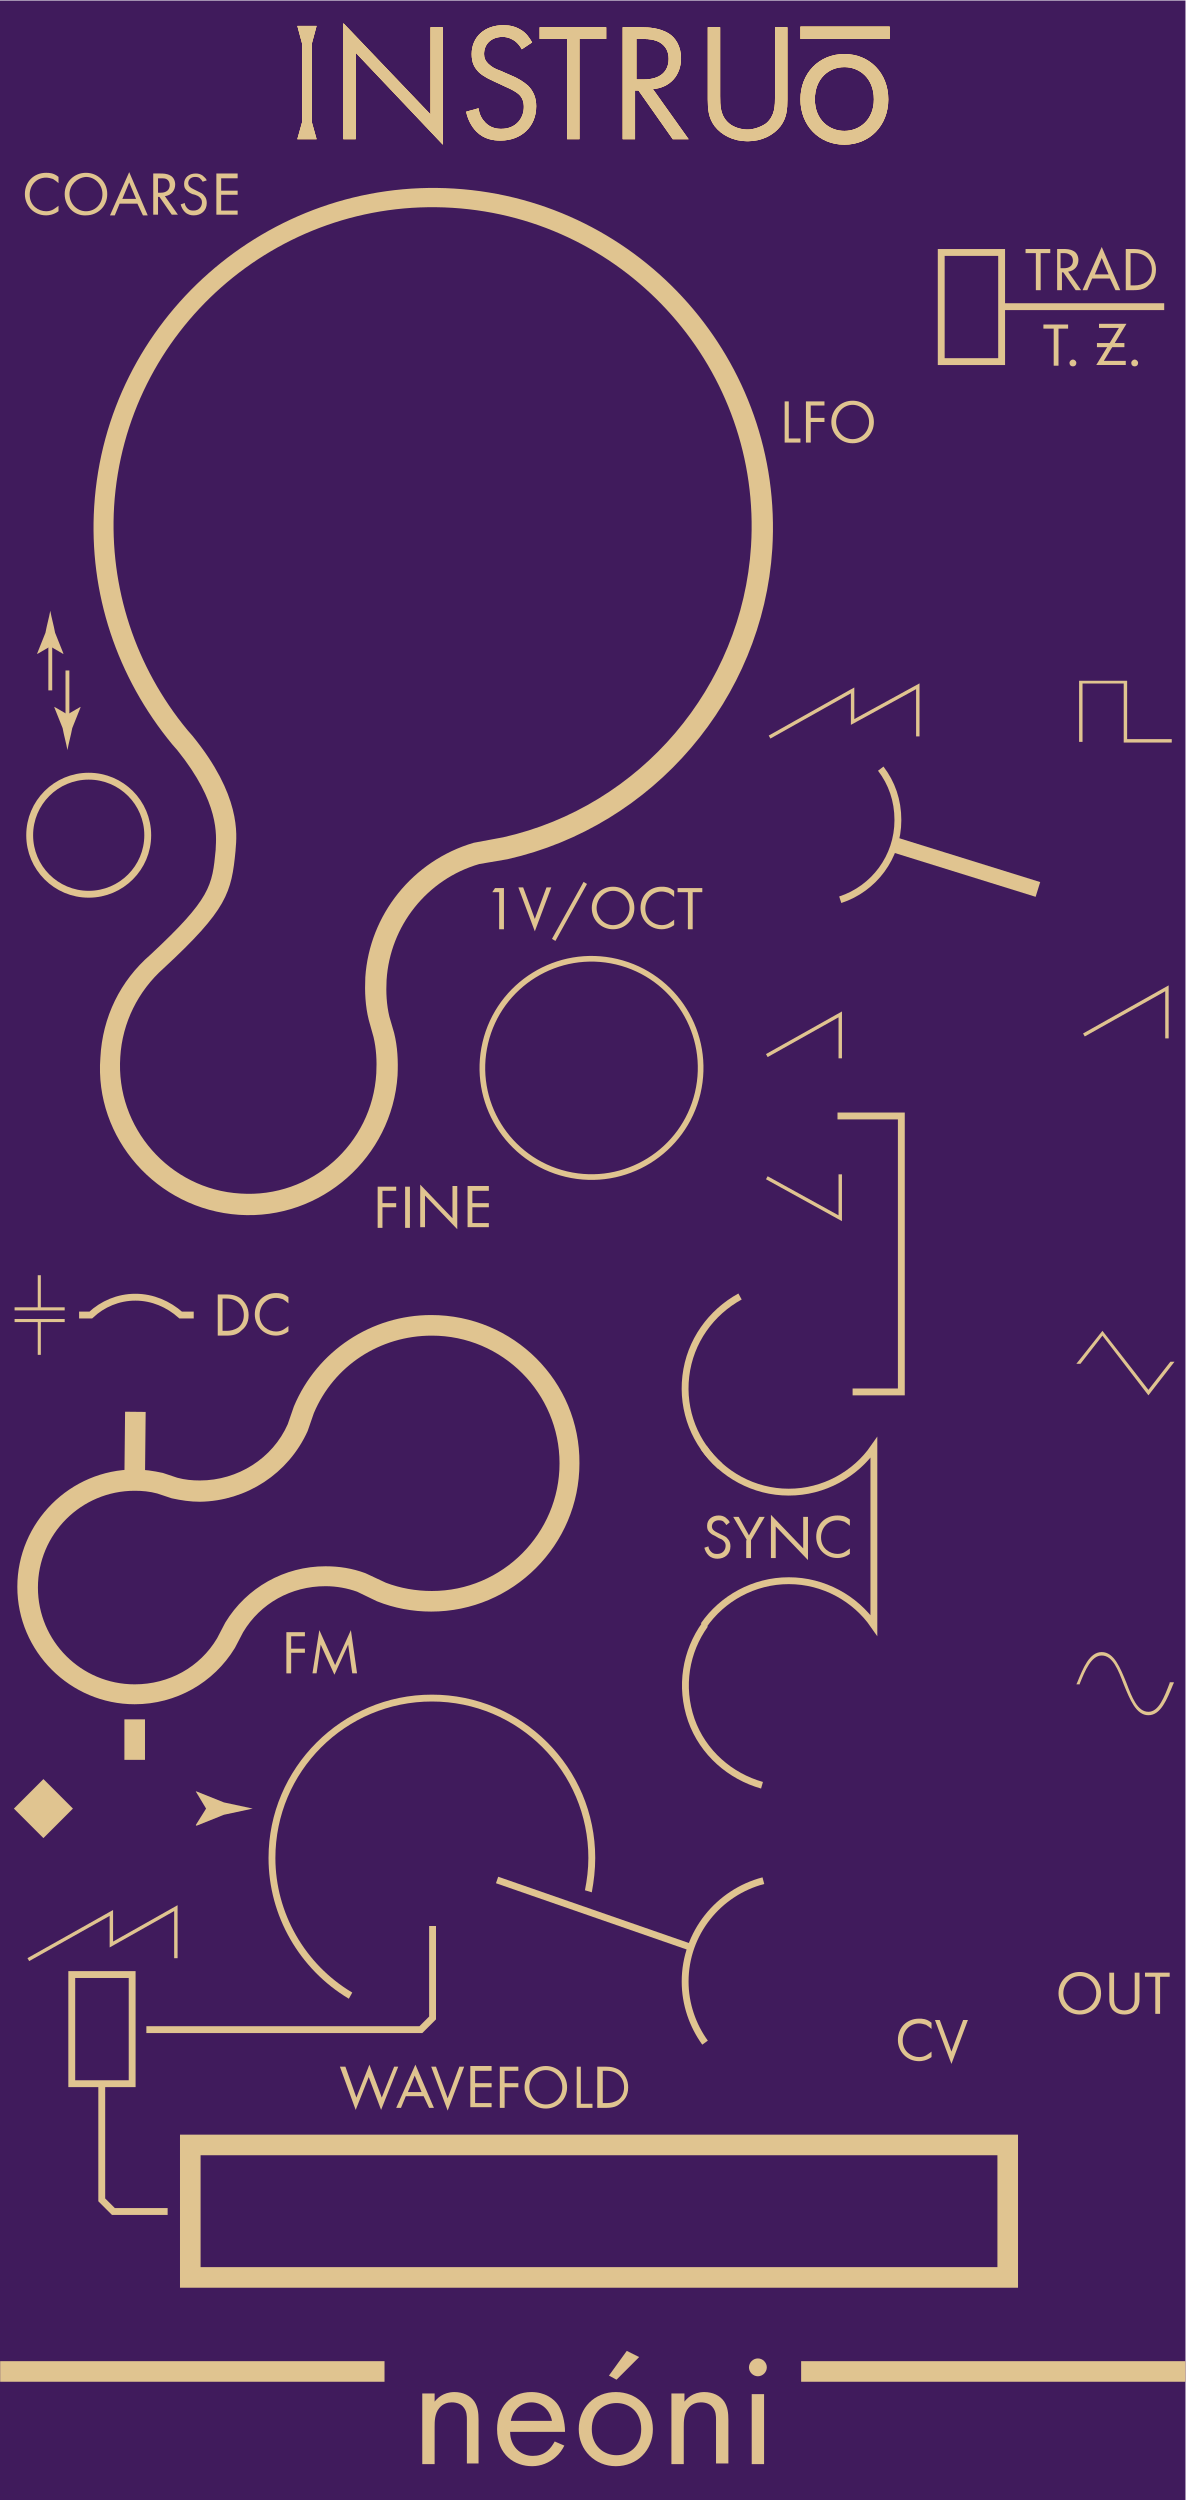
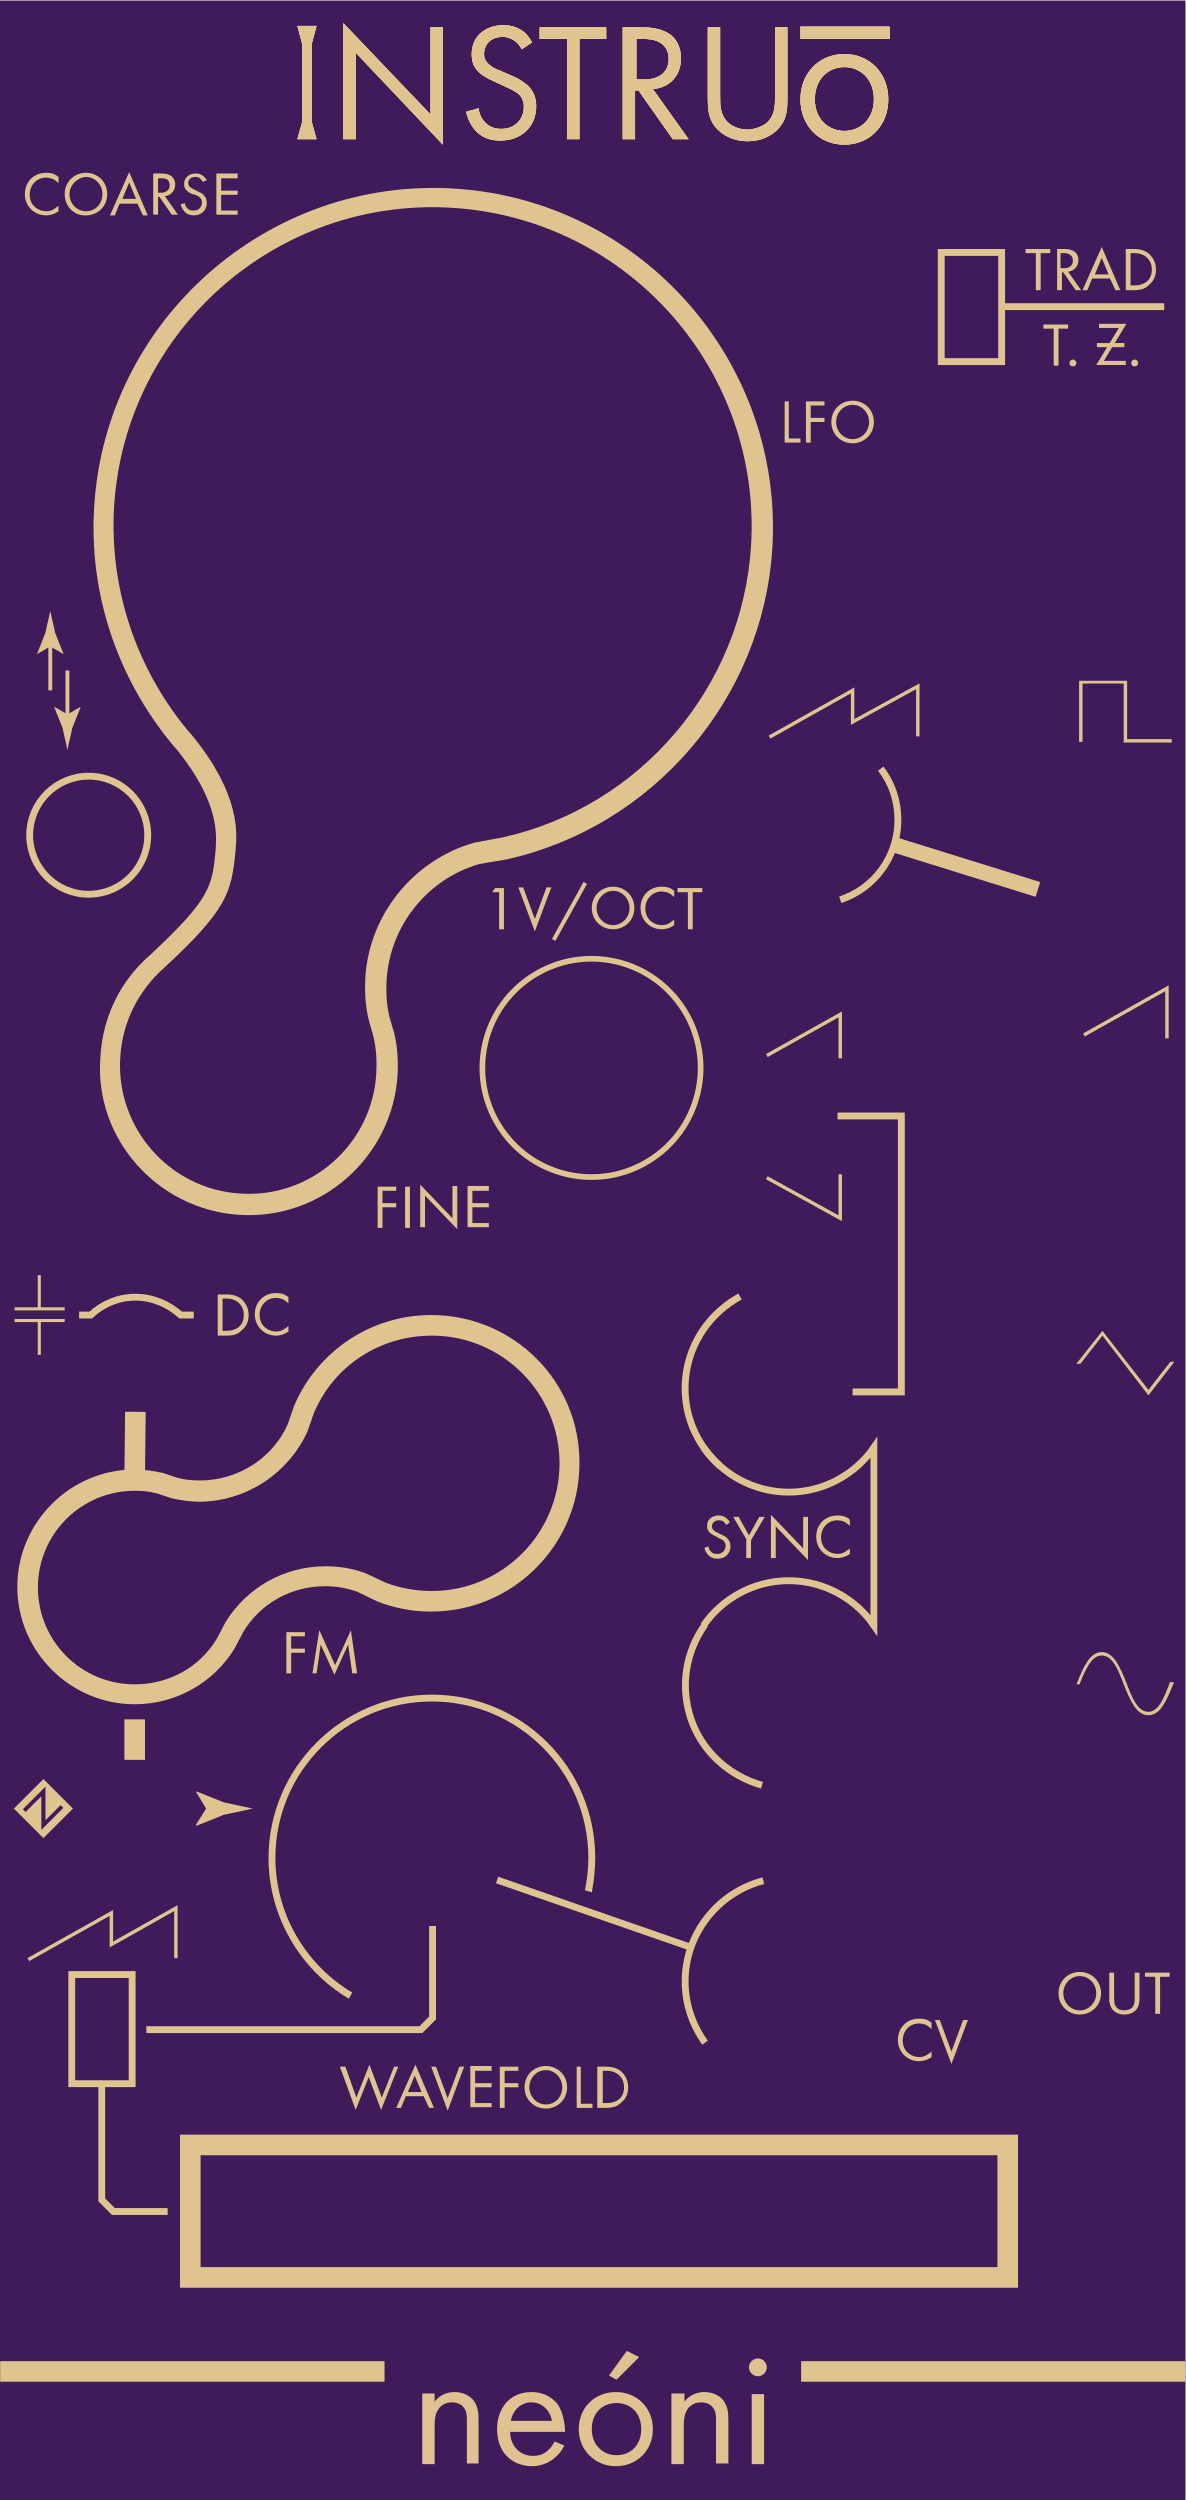
<svg xmlns="http://www.w3.org/2000/svg" xml:space="preserve" viewBox="0 0 230.4 485.669" y="0px" x="0px" id="bg" version="1.1" width="60.96mm" height="128.5mm">
  <defs id="defs1166" />
  <style id="style833" type="text/css">
	.st0{fill:#401B5C;}
	.st1{fill:#E0C490;}
	.st2{fill:#F39322;}
	.st3{fill:#F9EDA7;}
	.st4{fill:none;stroke:#E0C490;stroke-width:3;stroke-miterlimit:10;}
	.st5{fill:none;stroke:#E0C490;stroke-miterlimit:10;}
	.st6{fill:none;stroke:#E0C490;stroke-width:1.1;stroke-miterlimit:10;}
	.st7{fill:none;stroke:#E0C490;stroke-width:0.5;stroke-miterlimit:10;}
	.st8{fill:none;stroke:#E0C590;stroke-miterlimit:10;}
	.st9{fill:none;stroke:#E0C58F;stroke-miterlimit:10;}
	.st10{fill:none;stroke:#E0C590;stroke-width:0.75;stroke-miterlimit:10;}
	.st11{fill:none;stroke:#E0C490;stroke-width:0.6;stroke-miterlimit:10;}
	.st12{fill:none;stroke:#E1C48F;stroke-width:0.7;stroke-miterlimit:10;}
	.st13{fill:#E1C48F;}
</style>
  <rect style="fill:#401B5C;fill-opacity:1;stroke-width:1.333" id="rect835" height="485.669" width="230.4" class="st0" y="0.1" x="-0.1" />
  <g style="fill:#e0c490;fill-opacity:1" id="g839" transform="matrix(1.333333,0,0,1.333524,0.03333333,-0.03335235)">
    <rect style="fill:#e0c490;fill-opacity:1" id="rect837" height="3" width="56" class="st1" y="344" x="0" />
  </g>
  <g style="fill:#e0c490;fill-opacity:1" id="g843" transform="matrix(1.333333,0,0,1.333524,0.03333333,-0.03335235)">
    <rect style="fill:#e0c490;fill-opacity:1" id="rect841" height="3" width="56" class="st1" y="344" x="116.7" />
  </g>
  <g style="fill:#e0c490;fill-opacity:0.988" id="g855" transform="matrix(1.333333,0,0,1.333524,0.03333333,-0.03335235)">
    <path style="fill:#e0c490;fill-opacity:0.988" id="path845" d="m 61.5,348.7 h 1.8 v 1.2 c 0.3,-0.4 1.2,-1.4 2.9,-1.4 1.2,0 2.3,0.5 2.9,1.4 0.5,0.8 0.6,1.6 0.6,2.7 v 6.3 H 68 v -6.3 c 0,-0.6 0,-1.3 -0.5,-1.9 -0.3,-0.4 -0.9,-0.7 -1.7,-0.7 -0.6,0 -1.3,0.2 -1.8,0.8 -0.7,0.8 -0.7,2 -0.7,2.8 v 5.4 h -1.8 z" class="st1" />
    <path style="fill:#e0c490;fill-opacity:0.988" id="path847" d="m 82.2,356.3 c -0.3,0.6 -0.7,1.2 -1.3,1.7 -0.9,0.8 -2.1,1.3 -3.4,1.3 -2.5,0 -5.1,-1.6 -5.1,-5.4 0,-3.1 1.9,-5.4 5,-5.4 2,0 3.3,1 3.9,1.9 0.6,0.9 1,2.5 1,3.9 h -8 c 0,2.1 1.5,3.5 3.3,3.5 0.8,0 1.5,-0.2 2.1,-0.7 0.5,-0.4 0.8,-0.9 1.1,-1.4 z m -1.8,-3.6 c -0.3,-1.6 -1.5,-2.7 -3,-2.7 -1.5,0 -2.7,1.1 -3,2.7 z" class="st1" />
    <path style="fill:#e0c490;fill-opacity:0.988" id="path849" d="m 84.3,353.9 c 0,-3.1 2.3,-5.4 5.4,-5.4 3.1,0 5.4,2.3 5.4,5.4 0,3.1 -2.3,5.4 -5.4,5.4 -3,0 -5.4,-2.3 -5.4,-5.4 z m 1.9,0 c 0,2.5 1.8,3.8 3.6,3.8 1.9,0 3.6,-1.3 3.6,-3.8 0,-2.5 -1.7,-3.8 -3.6,-3.8 -1.9,0 -3.6,1.3 -3.6,3.8 z m 6.9,-10.5 -3.3,3.3 -1.1,-0.6 2.6,-3.6 z" class="st1" />
    <path style="fill:#e0c490;fill-opacity:0.988" id="path851" d="m 97.9,348.7 h 1.8 v 1.2 c 0.3,-0.4 1.2,-1.4 2.9,-1.4 1.2,0 2.3,0.5 2.9,1.4 0.5,0.8 0.6,1.6 0.6,2.7 v 6.3 h -1.8 v -6.3 c 0,-0.6 0,-1.3 -0.5,-1.9 -0.3,-0.4 -0.9,-0.7 -1.7,-0.7 -0.6,0 -1.3,0.2 -1.8,0.8 -0.7,0.8 -0.7,2 -0.7,2.8 v 5.4 h -1.8 v -10.3 z" class="st1" />
    <path style="fill:#e0c490;fill-opacity:0.988" id="path853" d="m 110.4,343.6 c 0.7,0 1.3,0.6 1.3,1.3 0,0.7 -0.6,1.3 -1.3,1.3 -0.7,0 -1.3,-0.6 -1.3,-1.3 0,-0.7 0.6,-1.3 1.3,-1.3 z m 0.9,5.1 V 359 h -1.8 v -10.2 h 1.8 z" class="st1" />
  </g>
  <g id="g867" transform="matrix(1.333333,0,0,1.333524,0.03333333,-0.03335235)">
    <path id="path857" d="M 50,20.4 V 3.4 L 62.7,16.7 V 4 h 1.8 V 21.1 L 51.8,7.7 V 20.3 H 50 Z" class="st2" />
    <path id="path859" d="M 76,7.2 C 75.8,6.8 75.4,6.3 75,6 74.7,5.8 74.1,5.4 73.2,5.4 c -1.6,0 -2.7,1 -2.7,2.5 0,0.6 0.2,1 0.6,1.4 0.5,0.5 1.1,0.8 1.7,1 l 1.6,0.7 c 1,0.4 1.8,0.9 2.5,1.5 0.8,0.8 1.2,1.8 1.2,3 0,3 -2.2,5 -5.2,5 -1.1,0 -2.4,-0.2 -3.5,-1.3 -0.8,-0.8 -1.3,-1.9 -1.5,-2.9 l 1.8,-0.5 c 0.1,0.9 0.5,1.6 1,2.1 0.7,0.7 1.5,0.9 2.3,0.9 2.2,0 3.3,-1.6 3.3,-3.2 0,-0.7 -0.2,-1.4 -0.8,-1.9 C 75,13.3 74.4,13 73.5,12.6 L 72,11.9 C 71.4,11.6 70.6,11.3 69.8,10.6 69.1,9.9 68.7,9.2 68.7,7.9 c 0,-2.5 1.9,-4.2 4.6,-4.2 1,0 1.8,0.2 2.6,0.7 0.7,0.4 1.2,1.1 1.6,1.8 z" class="st2" />
    <path id="path861" d="M 84.4,5.7 V 20.3 H 82.6 V 5.7 h -4 V 4 h 9.7 v 1.7 z" class="st2" />
    <path id="path863" d="m 93.4,4 c 1.1,0 2.7,0.1 4,0.9 1,0.6 1.8,1.9 1.8,3.6 0,2.5 -1.6,4.3 -4.1,4.5 l 5.2,7.3 H 98 l -5,-7.1 h -0.5 v 7.1 H 90.7 V 4 Z m -0.8,7.6 h 1.2 c 2.3,0 3.6,-1.1 3.6,-3 C 97.4,7.7 97.1,6.8 96.1,6.2 95.4,5.8 94.5,5.7 93.8,5.7 h -1.1 v 5.9 z" class="st2" />
    <path id="path865" d="m 104.9,14 c 0,1.4 0,2.9 1.3,4 0.7,0.6 1.8,0.9 2.7,0.9 0.9,0 2,-0.4 2.7,-0.9 1.3,-1.1 1.3,-2.6 1.3,-4 V 4 h 1.8 v 10.5 c 0,1.4 -0.1,2.7 -1,3.9 -1,1.3 -2.7,2.2 -4.8,2.2 -2.1,0 -3.8,-0.9 -4.8,-2.2 -0.9,-1.2 -1,-2.5 -1,-3.9 V 4 h 1.8 z" class="st2" />
  </g>
  <path id="path869" d="m 164.033,10.501 c -4.933,0 -8.533,3.734 -8.533,8.801 0,5.067 3.6,8.801 8.533,8.801 4.933,0 8.533,-3.734 8.533,-8.801 0,-5.067 -3.6,-8.801 -8.533,-8.801 z m 0,14.935 c -2.933,0 -5.733,-2.134 -5.733,-6.134 0,-4.001 2.667,-6.268 5.733,-6.268 2.933,0 5.733,2.134 5.733,6.268 0,4.001 -2.8,6.134 -5.733,6.134 z" class="st2" style="stroke-width:1.333" />
  <rect id="rect871" height="2.4" width="17.333" class="st2" y="5.167" x="155.5" style="stroke-width:1.333" />
  <polygon id="polygon873" points="43.3,3.8 46.1,3.8 45.4,6.4 45.4,17.8 46.1,20.3 43.3,20.3 44,17.8 44,6.4 " class="st2" transform="matrix(1.333333,0,0,1.333524,0.03333333,-0.03335235)" />
  <g id="g885" transform="matrix(1.333333,0,0,1.333524,0.03333333,-0.03335235)">
    <path id="path875" d="M 50,20.4 V 3.4 L 62.7,16.7 V 4 h 1.8 V 21.1 L 51.8,7.7 V 20.3 H 50 Z" class="st3" />
    <path id="path877" d="M 76,7.2 C 75.8,6.8 75.4,6.3 75,6 74.7,5.8 74.1,5.4 73.2,5.4 c -1.6,0 -2.7,1 -2.7,2.5 0,0.6 0.2,1 0.6,1.4 0.5,0.5 1.1,0.8 1.7,1 l 1.6,0.7 c 1,0.4 1.8,0.9 2.5,1.5 0.8,0.8 1.2,1.8 1.2,3 0,3 -2.2,5 -5.2,5 -1.1,0 -2.4,-0.2 -3.5,-1.3 -0.8,-0.8 -1.3,-1.9 -1.5,-2.9 l 1.8,-0.5 c 0.1,0.9 0.5,1.6 1,2.1 0.7,0.7 1.5,0.9 2.3,0.9 2.2,0 3.3,-1.6 3.3,-3.2 0,-0.7 -0.2,-1.4 -0.8,-1.9 C 75,13.3 74.4,13 73.5,12.6 L 72,11.9 C 71.4,11.6 70.6,11.3 69.8,10.6 69.1,9.9 68.7,9.2 68.7,7.9 c 0,-2.5 1.9,-4.2 4.6,-4.2 1,0 1.8,0.2 2.6,0.7 0.7,0.4 1.2,1.1 1.6,1.8 z" class="st3" />
    <path id="path879" d="M 84.4,5.7 V 20.3 H 82.6 V 5.7 h -4 V 4 h 9.7 v 1.7 z" class="st3" />
    <path id="path881" d="m 93.4,4 c 1.1,0 2.7,0.1 4,0.9 1,0.6 1.8,1.9 1.8,3.6 0,2.5 -1.6,4.3 -4.1,4.5 l 5.2,7.3 H 98 l -5,-7.1 h -0.5 v 7.1 H 90.7 V 4 Z m -0.8,7.6 h 1.2 c 2.3,0 3.6,-1.1 3.6,-3 C 97.4,7.7 97.1,6.8 96.1,6.2 95.4,5.8 94.5,5.7 93.8,5.7 h -1.1 v 5.9 z" class="st3" />
    <path id="path883" d="m 104.9,14 c 0,1.4 0,2.9 1.3,4 0.7,0.6 1.8,0.9 2.7,0.9 0.9,0 2,-0.4 2.7,-0.9 1.3,-1.1 1.3,-2.6 1.3,-4 V 4 h 1.8 v 10.5 c 0,1.4 -0.1,2.7 -1,3.9 -1,1.3 -2.7,2.2 -4.8,2.2 -2.1,0 -3.8,-0.9 -4.8,-2.2 -0.9,-1.2 -1,-2.5 -1,-3.9 V 4 h 1.8 z" class="st3" />
  </g>
  <path id="path887" d="m 164.033,10.501 c -4.933,0 -8.533,3.734 -8.533,8.801 0,5.067 3.6,8.801 8.533,8.801 4.933,0 8.533,-3.734 8.533,-8.801 0,-5.067 -3.6,-8.801 -8.533,-8.801 z m 0,14.935 c -2.933,0 -5.733,-2.134 -5.733,-6.134 0,-4.001 2.667,-6.268 5.733,-6.268 2.933,0 5.733,2.134 5.733,6.268 0,4.001 -2.8,6.134 -5.733,6.134 z" class="st3" style="stroke-width:1.333" />
  <rect id="rect889" height="2.4" width="17.333" class="st3" y="5.167" x="155.5" style="stroke-width:1.333" />
  <polygon id="polygon891" points="43.3,3.8 46.1,3.8 45.4,6.4 45.4,17.8 46.1,20.3 43.3,20.3 44,17.8 44,6.4 " class="st3" transform="matrix(1.333333,0,0,1.333524,0.03333333,-0.03335235)" />
  <g style="fill:#e0c490;fill-opacity:1" id="g903" transform="matrix(1.333333,0,0,1.333524,0.03333333,-0.03335235)">
    <path style="fill:#e0c490;fill-opacity:1" id="path893" d="M 50,20.4 V 3.4 L 62.7,16.7 V 4 h 1.8 V 21.1 L 51.8,7.7 V 20.3 H 50 Z" class="st1" />
    <path style="fill:#e0c490;fill-opacity:1" id="path895" d="M 76,7.2 C 75.8,6.8 75.4,6.3 75,6 74.7,5.8 74.1,5.4 73.2,5.4 c -1.6,0 -2.7,1 -2.7,2.5 0,0.6 0.2,1 0.6,1.4 0.5,0.5 1.1,0.8 1.7,1 l 1.6,0.7 c 1,0.4 1.8,0.9 2.5,1.5 0.8,0.8 1.2,1.8 1.2,3 0,3 -2.2,5 -5.2,5 -1.1,0 -2.4,-0.2 -3.5,-1.3 -0.8,-0.8 -1.3,-1.9 -1.5,-2.9 l 1.8,-0.5 c 0.1,0.9 0.5,1.6 1,2.1 0.7,0.7 1.5,0.9 2.3,0.9 2.2,0 3.3,-1.6 3.3,-3.2 0,-0.7 -0.2,-1.4 -0.8,-1.9 C 75,13.3 74.4,13 73.5,12.6 L 72,11.9 C 71.4,11.6 70.6,11.3 69.8,10.6 69.1,9.9 68.7,9.2 68.7,7.9 c 0,-2.5 1.9,-4.2 4.6,-4.2 1,0 1.8,0.2 2.6,0.7 0.7,0.4 1.2,1.1 1.6,1.8 z" class="st1" />
    <path style="fill:#e0c490;fill-opacity:1" id="path897" d="M 84.4,5.7 V 20.3 H 82.6 V 5.7 h -4 V 4 h 9.7 v 1.7 z" class="st1" />
    <path style="fill:#e0c490;fill-opacity:1" id="path899" d="m 93.4,4 c 1.1,0 2.7,0.1 4,0.9 1,0.6 1.8,1.9 1.8,3.6 0,2.5 -1.6,4.3 -4.1,4.5 l 5.2,7.3 H 98 l -5,-7.1 h -0.5 v 7.1 H 90.7 V 4 Z m -0.8,7.6 h 1.2 c 2.3,0 3.6,-1.1 3.6,-3 C 97.4,7.7 97.1,6.8 96.1,6.2 95.4,5.8 94.5,5.7 93.8,5.7 h -1.1 v 5.9 z" class="st1" />
    <path style="fill:#e0c490;fill-opacity:1" id="path901" d="m 104.9,14 c 0,1.4 0,2.9 1.3,4 0.7,0.6 1.8,0.9 2.7,0.9 0.9,0 2,-0.4 2.7,-0.9 1.3,-1.1 1.3,-2.6 1.3,-4 V 4 h 1.8 v 10.5 c 0,1.4 -0.1,2.7 -1,3.9 -1,1.3 -2.7,2.2 -4.8,2.2 -2.1,0 -3.8,-0.9 -4.8,-2.2 -0.9,-1.2 -1,-2.5 -1,-3.9 V 4 h 1.8 z" class="st1" />
  </g>
  <path style="fill:#e0c490;fill-opacity:1;stroke-width:1.333" id="path905" d="m 164.033,10.501 c -4.933,0 -8.533,3.734 -8.533,8.801 0,5.067 3.6,8.801 8.533,8.801 4.933,0 8.533,-3.734 8.533,-8.801 0,-5.067 -3.6,-8.801 -8.533,-8.801 z m 0,14.935 c -2.933,0 -5.733,-2.134 -5.733,-6.134 0,-4.001 2.667,-6.268 5.733,-6.268 2.933,0 5.733,2.134 5.733,6.268 0,4.001 -2.8,6.134 -5.733,6.134 z" class="st1" />
  <rect style="fill:#e0c490;fill-opacity:1;stroke-width:1.333" id="rect907" height="2.4" width="17.333" class="st1" y="5.167" x="155.5" />
  <polygon style="fill:#e0c490;fill-opacity:1" id="polygon909" points="43.3,3.8 46.1,3.8 45.4,6.4 45.4,17.8 46.1,20.3 43.3,20.3 44,17.8 44,6.4 " class="st1" transform="matrix(1.333333,0,0,1.333524,0.03333333,-0.03335235)" />
  <rect style="stroke:#e0c490;stroke-opacity:1;fill:none;fill-opacity:1;stroke-width:4;stroke-miterlimit:10;stroke-dasharray:none" id="rect911" height="25.737" width="158.8" class="st4" y="416.693" x="36.967" />
  <g id="g915" transform="matrix(1.333333,0,0,1.333524,0.03333333,-0.03335235)" style="fill:#e0c490;fill-opacity:1">
    <path id="path913" d="m 34.8,177 c 12,0.8 22.3,-8.4 23.1,-20.3 0.1,-2.1 0,-4.2 -0.5,-6.2 l -0.7,-2.4 c -0.4,-1.7 -0.5,-3.5 -0.4,-5.3 0.5,-7.9 5.9,-14.7 13.5,-16.9 l 4.1,-0.7 C 95.2,120.4 111.1,101.8 112.5,80 114.2,52.7 93.4,29.2 66.2,27.5 39,25.8 15.4,46.6 13.7,73.8 12.9,86.4 17,98.7 25.1,108.5 l 0.7,0.8 c 6.2,7.7 5.7,12.4 5.6,14.4 v 0.1 c -0.5,5.3 -0.7,7.1 -9.5,15.3 -4.4,3.8 -7,9.1 -7.3,15 -0.9,11.7 8.2,22.1 20.2,22.9 z M 35,173.9 C 24.7,173.3 16.8,164.3 17.5,154 c 0.3,-5 2.6,-9.6 6.3,-12.9 9.3,-8.6 9.9,-11 10.5,-17.2 v -0.1 c 0.2,-2.2 0.8,-7.9 -6.3,-16.6 l -0.7,-0.8 C 19.7,97.2 15.9,85.6 16.6,73.8 18.2,48.2 40.3,28.7 65.9,30.3 91.5,31.9 111,54 109.4,79.6 108.1,100.1 93.3,117.5 73.3,122 l -4.3,0.8 c -8.9,2.6 -15.2,10.5 -15.8,19.6 -0.1,2.1 0,4.2 0.5,6.2 l 0.7,2.5 c 0.4,1.7 0.5,3.5 0.4,5.3 -0.6,10.3 -9.5,18.2 -19.8,17.5 z" class="st1" style="fill:#e0c490;fill-opacity:1" />
  </g>
  <g id="g919" transform="matrix(1.333333,0,0,1.333524,0.03333333,-0.03335235)" style="fill:#e0c490;fill-opacity:1">
    <path id="path917" d="m 62.8,191.6 c -8.7,0 -16.6,5.2 -20,13.3 l -0.9,2.6 c -2.2,5 -7.3,8.2 -12.8,8.2 -1.1,0 -2.2,-0.1 -3.3,-0.4 l -2.1,-0.7 c -1.4,-0.3 -2.7,-0.5 -4.1,-0.5 -9.4,0 -17.1,7.7 -17.1,17.1 0,9.4 7.7,17.1 17.1,17.1 6,0 11.5,-3.1 14.6,-8.2 l 1.2,-2.3 c 2.5,-4.2 7,-6.7 12,-6.7 1.6,0 3.2,0.3 4.6,0.8 l 2.9,1.4 c 2.5,1 5.2,1.5 7.9,1.5 11.9,0 21.6,-9.7 21.6,-21.6 0.1,-11.9 -9.6,-21.6 -21.6,-21.6 z m -18,16.9 0.9,-2.6 c 2.9,-6.9 9.6,-11.3 17.2,-11.3 10.3,0 18.6,8.4 18.6,18.6 0,10.2 -8.3,18.6 -18.6,18.6 -2.3,0 -4.6,-0.4 -6.7,-1.2 l -3,-1.4 c -1.9,-0.7 -3.8,-1 -5.8,-1 -6,0 -11.5,3.1 -14.6,8.2 l -1.2,2.3 c -2.5,4.2 -7,6.7 -12,6.7 -7.8,0 -14.1,-6.3 -14.1,-14.1 0,-7.8 6.3,-14.1 14.1,-14.1 1.1,0 2.2,0.1 3.3,0.4 l 2.1,0.7 c 1.4,0.3 2.7,0.5 4.1,0.5 6.8,-0.1 12.9,-4.1 15.7,-10.3 z" class="st1" style="fill:#e0c490;fill-opacity:1" />
  </g>
  <line id="line921" y2="286.941" x2="26.167" y1="274.272" x1="26.3" class="st4" style="stroke:#e0c490;stroke-opacity:1;stroke-width:4;stroke-miterlimit:10;stroke-dasharray:none" />
  <polyline style="fill:none;fill-opacity:1;stroke:#e0c490;stroke-opacity:1;stroke-width:3;stroke-miterlimit:10;stroke-dasharray:none" id="polyline923" points="19.6,256.4 19.6,256.4 19.6,256.4 19.6,250.5 " class="st4" transform="matrix(1.333333,0,0,1.333524,0.03333333,-0.03335235)" />
  <g id="g1049" transform="matrix(1.333333,0,0,1.333524,0.03333333,-0.03335235)" style="fill:#e0c490;fill-opacity:1">
    <g id="g933" style="fill:#e0c490;fill-opacity:1">
      <path id="path925" d="m 105.8,222.2 c -0.1,-0.2 -0.2,-0.3 -0.4,-0.5 -0.1,-0.1 -0.3,-0.2 -0.7,-0.2 -0.6,0 -1,0.4 -1,0.9 0,0.2 0.1,0.4 0.2,0.5 0.2,0.2 0.4,0.3 0.6,0.4 l 0.6,0.3 c 0.4,0.2 0.7,0.3 0.9,0.6 0.3,0.3 0.4,0.7 0.4,1.1 0,1.1 -0.8,1.8 -1.9,1.8 -0.4,0 -0.9,-0.1 -1.3,-0.5 -0.3,-0.3 -0.5,-0.7 -0.6,-1.1 l 0.6,-0.2 c 0,0.3 0.2,0.6 0.4,0.8 0.3,0.3 0.6,0.3 0.9,0.3 0.8,0 1.2,-0.6 1.2,-1.2 0,-0.3 -0.1,-0.5 -0.3,-0.7 -0.2,-0.2 -0.4,-0.3 -0.7,-0.4 l -0.5,-0.3 c -0.2,-0.1 -0.5,-0.2 -0.8,-0.5 -0.3,-0.3 -0.4,-0.5 -0.4,-1 0,-0.9 0.7,-1.5 1.7,-1.5 0.4,0 0.7,0.1 1,0.3 0.2,0.2 0.5,0.4 0.6,0.7 z" class="st1" style="fill:#e0c490;fill-opacity:1" />
      <path id="path927" d="m 108.8,224.4 -2,-3.4 h 0.8 l 1.5,2.7 1.5,-2.7 h 0.8 l -2,3.4 v 2.6 h -0.7 v -2.6 z" class="st1" style="fill:#e0c490;fill-opacity:1" />
      <path id="path929" d="m 112.3,227 v -6.3 l 4.7,4.9 V 221 h 0.7 v 6.3 l -4.7,-4.9 v 4.6 z" class="st1" style="fill:#e0c490;fill-opacity:1" />
      <path id="path931" d="m 123.8,222.3 c -0.2,-0.2 -0.5,-0.4 -0.8,-0.6 -0.3,-0.1 -0.7,-0.2 -1,-0.2 -1.4,0 -2.4,1.1 -2.4,2.5 0,1.6 1.3,2.4 2.4,2.4 0.4,0 0.8,-0.1 1.1,-0.3 0.3,-0.2 0.6,-0.4 0.7,-0.5 v 0.8 c -0.7,0.5 -1.4,0.6 -1.8,0.6 -1.8,0 -3.1,-1.4 -3.1,-3.1 0,-1.8 1.3,-3.1 3.1,-3.1 0.4,0 1.1,0 1.8,0.6 z" class="st1" style="fill:#e0c490;fill-opacity:1" />
    </g>
    <g id="g941" style="fill:#e0c490;fill-opacity:1">
      <path id="path935" d="m 154.2,290.4 c 0,-1.8 1.4,-3.1 3.1,-3.1 1.7,0 3.1,1.3 3.1,3.1 0,1.8 -1.4,3.1 -3.1,3.1 -1.7,0 -3.1,-1.3 -3.1,-3.1 z m 0.7,0 c 0,1.4 1.1,2.5 2.4,2.5 1.3,0 2.4,-1.1 2.4,-2.5 0,-1.4 -1.1,-2.5 -2.4,-2.5 -1.3,0 -2.4,1.1 -2.4,2.5 z" class="st1" style="fill:#e0c490;fill-opacity:1" />
      <path id="path937" d="m 162.3,291.1 c 0,0.5 0,1.1 0.5,1.5 0.2,0.2 0.7,0.3 1,0.3 0.3,0 0.7,-0.1 1,-0.3 0.5,-0.4 0.5,-1 0.5,-1.5 v -3.7 h 0.7 v 3.9 c 0,0.5 -0.1,1 -0.4,1.4 -0.4,0.5 -1,0.8 -1.8,0.8 -0.8,0 -1.4,-0.3 -1.8,-0.8 -0.3,-0.5 -0.4,-0.9 -0.4,-1.4 v -3.9 h 0.7 z" class="st1" style="fill:#e0c490;fill-opacity:1" />
      <path id="path939" d="m 169,288 v 5.4 h -0.7 V 288 h -1.5 v -0.6 h 3.6 v 0.6 z" class="st1" style="fill:#e0c490;fill-opacity:1" />
    </g>
    <g id="g959" style="fill:#e0c490;fill-opacity:1">
      <path id="path943" d="m 50.3,301.1 1.6,4.5 1.9,-4.8 1.8,4.8 1.8,-4.5 H 58 l -2.5,6.3 -1.8,-4.8 -1.9,4.8 -2.3,-6.3 z" class="st1" style="fill:#e0c490;fill-opacity:1" />
      <path id="path945" d="m 61.7,305.4 h -2.6 l -0.7,1.7 h -0.7 l 2.8,-6.3 2.7,6.3 h -0.7 z m -0.3,-0.6 -1,-2.4 -1,2.4 z" class="st1" style="fill:#e0c490;fill-opacity:1" />
      <path id="path947" d="m 63.5,301.1 1.7,4.6 1.7,-4.6 h 0.7 l -2.4,6.4 -2.4,-6.4 z" class="st1" style="fill:#e0c490;fill-opacity:1" />
      <path id="path949" d="m 71.6,301.7 h -2.4 v 1.8 h 2.4 v 0.6 h -2.4 v 2.3 h 2.4 v 0.6 h -3.1 v -6 h 3.1 z" class="st1" style="fill:#e0c490;fill-opacity:1" />
      <path id="path951" d="m 75.6,301.7 h -2.1 v 1.8 h 2 v 0.6 h -2 v 3 h -0.7 v -6 h 2.7 v 0.6 z" class="st1" style="fill:#e0c490;fill-opacity:1" />
      <path id="path953" d="m 76.4,304.1 c 0,-1.8 1.4,-3.1 3.1,-3.1 1.7,0 3.1,1.3 3.1,3.1 0,1.8 -1.4,3.1 -3.1,3.1 -1.7,0 -3.1,-1.3 -3.1,-3.1 z m 0.7,0 c 0,1.4 1.1,2.5 2.4,2.5 1.4,0 2.4,-1.1 2.4,-2.5 0,-1.4 -1.1,-2.5 -2.4,-2.5 -1.3,0 -2.4,1.1 -2.4,2.5 z" class="st1" style="fill:#e0c490;fill-opacity:1" />
      <path id="path955" d="m 84.6,301.1 v 5.4 h 1.7 v 0.6 H 84 v -6 z" class="st1" style="fill:#e0c490;fill-opacity:1" />
      <path id="path957" d="m 87.1,301.1 h 1.2 c 0.6,0 1.5,0.1 2.2,0.7 0.5,0.5 1,1.2 1,2.3 0,1.3 -0.6,1.9 -1.1,2.3 -0.5,0.5 -1.1,0.7 -2.2,0.7 H 87 v -6 z m 0.7,5.3 h 0.6 c 0.5,0 1.1,-0.1 1.7,-0.5 0.5,-0.4 0.8,-1 0.8,-1.8 0,-1.4 -1,-2.4 -2.5,-2.4 h -0.6 z" class="st1" style="fill:#e0c490;fill-opacity:1" />
    </g>
    <g id="g965" style="fill:#e0c490;fill-opacity:1">
      <path id="path961" d="m 135.7,295.6 c -0.2,-0.2 -0.5,-0.4 -0.8,-0.6 -0.3,-0.1 -0.7,-0.2 -1,-0.2 -1.4,0 -2.4,1.1 -2.4,2.5 0,1.6 1.3,2.4 2.4,2.4 0.4,0 0.8,-0.1 1.1,-0.3 0.3,-0.2 0.6,-0.4 0.7,-0.5 v 0.8 c -0.7,0.5 -1.4,0.6 -1.8,0.6 -1.8,0 -3.1,-1.4 -3.1,-3.1 0,-1.8 1.3,-3.1 3.1,-3.1 0.4,0 1.1,0 1.8,0.6 z" class="st1" style="fill:#e0c490;fill-opacity:1" />
      <path id="path963" d="m 136.9,294.3 1.7,4.6 1.7,-4.6 h 0.7 l -2.4,6.4 -2.4,-6.4 z" class="st1" style="fill:#e0c490;fill-opacity:1" />
    </g>
    <g id="g971" style="fill:#e0c490;fill-opacity:1">
      <path id="path967" d="M 31.7,188.6 H 33 c 0.6,0 1.5,0.1 2.2,0.7 0.5,0.5 1,1.2 1,2.3 0,1.3 -0.6,1.9 -1.1,2.3 -0.5,0.5 -1.1,0.7 -2.2,0.7 h -1.2 z m 0.7,5.3 H 33 c 0.5,0 1.1,-0.1 1.7,-0.5 0.5,-0.4 0.8,-1 0.8,-1.8 0,-1.4 -1,-2.4 -2.5,-2.4 h -0.6 z" class="st1" style="fill:#e0c490;fill-opacity:1" />
      <path id="path969" d="m 42,189.9 c -0.2,-0.2 -0.5,-0.4 -0.8,-0.6 -0.3,-0.1 -0.7,-0.2 -1,-0.2 -1.4,0 -2.4,1.1 -2.4,2.5 0,1.6 1.3,2.4 2.4,2.4 0.4,0 0.8,-0.1 1.1,-0.3 0.3,-0.2 0.6,-0.4 0.7,-0.5 v 0.8 c -0.7,0.5 -1.4,0.6 -1.8,0.6 -1.8,0 -3.1,-1.4 -3.1,-3.1 0,-1.8 1.3,-3.1 3.1,-3.1 0.4,0 1.1,0 1.8,0.6 z" class="st1" style="fill:#e0c490;fill-opacity:1" />
    </g>
    <g id="g985" style="fill:#e0c490;fill-opacity:1">
      <path id="path973" d="M 8.5,26.7 C 8.3,26.5 8,26.3 7.7,26.1 7.4,26 7,25.9 6.7,25.9 c -1.4,0 -2.4,1.1 -2.4,2.5 0,1.6 1.3,2.4 2.4,2.4 0.4,0 0.8,-0.1 1.1,-0.3 0.3,-0.2 0.6,-0.4 0.7,-0.5 v 0.8 c -0.7,0.5 -1.4,0.6 -1.8,0.6 -1.8,0 -3.1,-1.4 -3.1,-3.1 0,-1.8 1.3,-3.1 3.1,-3.1 0.4,0 1.1,0 1.8,0.6 z" class="st1" style="fill:#e0c490;fill-opacity:1" />
      <path id="path975" d="m 9.4,28.3 c 0,-1.8 1.4,-3.1 3.1,-3.1 1.7,0 3.1,1.3 3.1,3.1 0,1.8 -1.4,3.1 -3.1,3.1 -1.7,0.1 -3.1,-1.3 -3.1,-3.1 z m 0.7,0 c 0,1.4 1.1,2.5 2.4,2.5 1.4,0 2.4,-1.1 2.4,-2.5 0,-1.4 -1.1,-2.5 -2.4,-2.5 -1.3,0.1 -2.4,1.2 -2.4,2.5 z" class="st1" style="fill:#e0c490;fill-opacity:1" />
      <path id="path977" d="m 20,29.7 h -2.6 l -0.7,1.7 H 16 l 2.8,-6.3 2.7,6.3 h -0.7 z m -0.2,-0.7 -1,-2.4 -1,2.4 z" class="st1" style="fill:#e0c490;fill-opacity:1" />
      <path id="path979" d="m 23.3,25.3 c 0.4,0 1,0 1.5,0.3 0.4,0.2 0.7,0.7 0.7,1.3 0,0.9 -0.6,1.6 -1.5,1.7 l 1.9,2.7 H 25 L 23.2,28.7 H 23 v 2.6 h -0.7 v -6 z M 23,28.1 h 0.4 c 0.8,0 1.3,-0.4 1.3,-1.1 0,-0.3 -0.1,-0.7 -0.5,-0.9 C 24,26 23.7,26 23.4,26 H 23 Z" class="st1" style="fill:#e0c490;fill-opacity:1" />
      <path id="path981" d="M 29.5,26.5 C 29.4,26.3 29.3,26.2 29.1,26 29,25.9 28.8,25.8 28.4,25.8 c -0.6,0 -1,0.4 -1,0.9 0,0.2 0.1,0.4 0.2,0.5 0.2,0.2 0.4,0.3 0.6,0.4 l 0.6,0.3 c 0.4,0.2 0.7,0.3 0.9,0.6 0.3,0.3 0.4,0.7 0.4,1.1 0,1.1 -0.8,1.8 -1.9,1.8 -0.4,0 -0.9,-0.1 -1.3,-0.5 -0.3,-0.3 -0.5,-0.7 -0.6,-1.1 l 0.6,-0.2 c 0,0.3 0.2,0.6 0.4,0.8 0.3,0.3 0.6,0.3 0.9,0.3 0.8,0 1.2,-0.6 1.2,-1.2 0,-0.3 -0.1,-0.5 -0.3,-0.7 -0.2,-0.2 -0.4,-0.3 -0.7,-0.4 L 28,28.3 c -0.2,-0.1 -0.5,-0.2 -0.8,-0.5 -0.3,-0.3 -0.4,-0.5 -0.4,-1 0,-0.9 0.7,-1.5 1.7,-1.5 0.4,0 0.7,0.1 1,0.3 0.2,0.2 0.5,0.4 0.6,0.7 z" class="st1" style="fill:#e0c490;fill-opacity:1" />
      <path id="path983" d="m 34.6,26 h -2.4 v 1.8 h 2.4 v 0.6 h -2.4 v 2.3 h 2.4 v 0.6 h -3.1 v -6 h 3.1 z" class="st1" style="fill:#e0c490;fill-opacity:1" />
    </g>
    <g id="g993" style="fill:#e0c490;fill-opacity:1">
      <path id="path987" d="m 114.9,58.5 v 5.4 h 1.7 v 0.6 h -2.3 v -6 z" class="st1" style="fill:#e0c490;fill-opacity:1" />
      <path id="path989" d="m 120.2,59.1 h -2.1 v 1.8 h 2 v 0.6 h -2 v 3 h -0.7 v -6 h 2.7 v 0.6 z" class="st1" style="fill:#e0c490;fill-opacity:1" />
      <path id="path991" d="m 121.1,61.5 c 0,-1.8 1.4,-3.1 3.1,-3.1 1.7,0 3.1,1.3 3.1,3.1 0,1.8 -1.4,3.1 -3.1,3.1 -1.7,0 -3.1,-1.3 -3.1,-3.1 z m 0.7,0 c 0,1.4 1.1,2.5 2.4,2.5 1.3,0 2.4,-1.1 2.4,-2.5 0,-1.4 -1.1,-2.5 -2.4,-2.5 -1.3,0 -2.4,1.1 -2.4,2.5 z" class="st1" style="fill:#e0c490;fill-opacity:1" />
    </g>
    <g id="g1003" style="fill:#e0c490;fill-opacity:1">
      <path id="path995" d="m 154.2,47.9 v 5.4 h -0.7 V 47.9 H 152 v -0.6 h 3.6 v 0.6 z" class="st1" style="fill:#e0c490;fill-opacity:1" />
      <path id="path997" d="m 156.3,52.4 c 0.2,0 0.5,0.2 0.5,0.5 0,0.3 -0.2,0.5 -0.5,0.5 -0.3,0 -0.5,-0.2 -0.5,-0.5 0,-0.3 0.3,-0.5 0.5,-0.5 z" class="st1" style="fill:#e0c490;fill-opacity:1" />
      <path id="path999" d="m 160.8,52.6 h 3.2 v 0.6 h -4.3 l 3.3,-5.4 h -2.9 v -0.6 h 4 z" class="st1" style="fill:#e0c490;fill-opacity:1" />
      <path id="path1001" d="m 165.3,52.4 c 0.2,0 0.5,0.2 0.5,0.5 0,0.3 -0.2,0.5 -0.5,0.5 -0.3,0 -0.5,-0.2 -0.5,-0.5 0,-0.3 0.3,-0.5 0.5,-0.5 z" class="st1" style="fill:#e0c490;fill-opacity:1" />
    </g>
    <g id="g1007" style="fill:#e0c490;fill-opacity:1">
      <path id="path1005" d="m 159.8,50 h 4 v 0.6 h -4 z" class="st1" style="fill:#e0c490;fill-opacity:1" />
    </g>
    <g id="g1017" style="fill:#e0c490;fill-opacity:1">
      <path id="path1009" d="m 151.6,36.9 v 5.4 h -0.7 v -5.4 h -1.5 v -0.6 h 3.6 v 0.6 z" class="st1" style="fill:#e0c490;fill-opacity:1" />
      <path id="path1011" d="m 154.9,36.3 c 0.4,0 1,0 1.5,0.3 0.4,0.2 0.7,0.7 0.7,1.3 0,0.9 -0.6,1.6 -1.5,1.7 l 1.9,2.7 h -0.8 l -1.8,-2.6 h -0.2 v 2.6 H 154 v -6 z m -0.3,2.8 h 0.4 c 0.8,0 1.3,-0.4 1.3,-1.1 0,-0.3 -0.1,-0.7 -0.5,-0.9 -0.3,-0.2 -0.6,-0.2 -0.9,-0.2 h -0.4 v 2.2 z" class="st1" style="fill:#e0c490;fill-opacity:1" />
      <path id="path1013" d="m 161.7,40.6 h -2.6 l -0.7,1.7 h -0.7 l 2.8,-6.3 2.7,6.3 h -0.7 z m -0.2,-0.6 -1,-2.4 -1,2.4 z" class="st1" style="fill:#e0c490;fill-opacity:1" />
      <path id="path1015" d="m 164,36.3 h 1.2 c 0.6,0 1.5,0.1 2.2,0.7 0.5,0.5 1,1.2 1,2.3 0,1.3 -0.6,1.9 -1.1,2.3 -0.5,0.5 -1.1,0.7 -2.2,0.7 H 164 Z m 0.7,5.3 h 0.6 c 0.5,0 1.1,-0.1 1.7,-0.5 0.5,-0.4 0.8,-1 0.8,-1.8 0,-1.4 -1,-2.4 -2.5,-2.4 h -0.6 z" class="st1" style="fill:#e0c490;fill-opacity:1" />
    </g>
    <g id="g1027" style="fill:#e0c490;fill-opacity:1">
      <path id="path1019" d="m 57.8,173.5 h -2.1 v 1.8 h 2 v 0.6 h -2 v 3 H 55 v -6 h 2.7 v 0.6 z" class="st1" style="fill:#e0c490;fill-opacity:1" />
      <path id="path1021" d="m 59.7,172.9 v 6 H 59 v -6 z" class="st1" style="fill:#e0c490;fill-opacity:1" />
      <path id="path1023" d="m 61.2,178.9 v -6.3 l 4.7,4.9 v -4.7 h 0.7 v 6.3 l -4.7,-4.9 v 4.6 h -0.7 z" class="st1" style="fill:#e0c490;fill-opacity:1" />
      <path id="path1025" d="m 71.2,173.5 h -2.4 v 1.8 h 2.4 v 0.6 h -2.4 v 2.3 h 2.4 v 0.6 h -3.1 v -6 h 3.1 z" class="st1" style="fill:#e0c490;fill-opacity:1" />
    </g>
    <g id="g1033" style="fill:#e0c490;fill-opacity:1">
      <path id="path1029" d="m 44.5,238.4 h -2.1 v 1.8 h 2 v 0.6 h -2 v 3 h -0.7 v -6 h 2.7 v 0.6 z" class="st1" style="fill:#e0c490;fill-opacity:1" />
      <path id="path1031" d="m 45.5,243.8 1,-6.3 2.3,5.1 2.3,-5.1 0.9,6.3 h -0.7 l -0.6,-4.2 -2,4.4 -2,-4.4 -0.6,4.2 z" class="st1" style="fill:#e0c490;fill-opacity:1" />
    </g>
    <g id="g1047" style="fill:#e0c490;fill-opacity:1">
      <path id="path1035" d="m 72.7,130 h -1 l 0.4,-0.6 h 1.3 v 6 h -0.7 z" class="st1" style="fill:#e0c490;fill-opacity:1" />
      <path id="path1037" d="m 76.2,129.3 1.7,4.6 1.7,-4.6 h 0.7 l -2.4,6.4 -2.4,-6.4 z" class="st1" style="fill:#e0c490;fill-opacity:1" />
      <path id="path1039" d="m 85,128.5 0.5,0.3 -4.6,8.3 -0.5,-0.3 z" class="st1" style="fill:#e0c490;fill-opacity:1" />
      <path id="path1041" d="m 86.2,132.3 c 0,-1.8 1.4,-3.1 3.1,-3.1 1.7,0 3.1,1.3 3.1,3.1 0,1.8 -1.4,3.1 -3.1,3.1 -1.7,0 -3.1,-1.3 -3.1,-3.1 z m 0.7,0 c 0,1.4 1.1,2.5 2.4,2.5 1.3,0 2.4,-1.1 2.4,-2.5 0,-1.4 -1.1,-2.5 -2.4,-2.5 -1.3,0 -2.4,1.2 -2.4,2.5 z" class="st1" style="fill:#e0c490;fill-opacity:1" />
      <path id="path1043" d="m 98.2,130.7 c -0.2,-0.2 -0.5,-0.4 -0.8,-0.6 -0.3,-0.1 -0.7,-0.2 -1,-0.2 -1.4,0 -2.4,1.1 -2.4,2.5 0,1.6 1.3,2.4 2.4,2.4 0.4,0 0.8,-0.1 1.1,-0.3 0.3,-0.2 0.6,-0.4 0.7,-0.5 v 0.8 c -0.7,0.5 -1.4,0.6 -1.8,0.6 -1.8,0 -3.1,-1.4 -3.1,-3.1 0,-1.8 1.3,-3.1 3.1,-3.1 0.4,0 1.1,0 1.8,0.6 z" class="st1" style="fill:#e0c490;fill-opacity:1" />
      <path id="path1045" d="m 100.9,130 v 5.4 h -0.7 V 130 h -1.5 v -0.6 h 3.6 v 0.6 z" class="st1" style="fill:#e0c490;fill-opacity:1" />
    </g>
  </g>
  <ellipse id="circle1051" cy="162.256" cx="17.233" class="st5" rx="11.467" ry="11.468" style="stroke-width:1.333;stroke:#e0c490;stroke-opacity:1" />
  <ellipse id="ellipse1053" ry="21.199" rx="21.202" cy="159.506" cx="-175.498" class="st6" transform="matrix(0.2297774,-0.9732432,0.9732285,0.2298395,0,0)" style="stroke:#e0c490;stroke-opacity:1;fill:none;fill-opacity:1" />
  <polyline id="polyline1055" points="157.9,150.8 170,144 170,151.3 " class="st7" transform="matrix(1.333333,0,0,1.333524,0.03333333,-0.03335235)" style="stroke:#e0c490;stroke-opacity:1;fill:none;fill-opacity:1" />
  <polyline id="polyline1057" points="111.7,153.8 122.4,147.8 122.4,154.2 " class="st7" transform="matrix(1.333333,0,0,1.333524,0.03333333,-0.03335235)" style="stroke:#e0c490;stroke-opacity:1;fill:none;fill-opacity:1" />
  <polyline id="polyline1059" points="111.7,171.6 122.4,177.5 122.4,171.1 " class="st7" transform="matrix(1.333333,0,0,1.333524,0.03333333,-0.03335235)" style="stroke:#e0c490;stroke-opacity:1;fill:none;fill-opacity:1" />
  <polyline id="polyline1061" points="133.7,107.3 133.7,100 124.2,105.2 124.2,100.6 112.1,107.4 " class="st7" transform="matrix(1.333333,0,0,1.333524,0.03333333,-0.03335235)" style="stroke:#e0c490;stroke-opacity:1;fill:none;fill-opacity:1" />
  <polyline style="stroke:#e0c490;stroke-opacity:1;fill:none;fill-opacity:1" id="polyline1063" points="25.6,285.3 25.6,278 16.2,283.3 16.2,278.7 4.1,285.5 " class="st7" transform="matrix(1.333333,0,0,1.333524,0.03333333,-0.03335235)" />
  <g id="g1067" transform="matrix(1.333333,0,0,1.333524,0.03333333,-0.03335235)" style="fill:#e0c490;fill-opacity:1">
    <path id="path1065" d="m 171,245.2 -0.1,0.2 c -0.9,2.2 -1.8,4.5 -3.6,4.5 -1.8,0 -2.7,-2.3 -3.6,-4.5 -0.8,-2.1 -1.6,-4.2 -3.2,-4.2 -1.5,0 -2.4,2.1 -3.2,4.1 v 0.1 h -0.5 l 0.1,-0.2 c 0.9,-2.2 1.8,-4.5 3.6,-4.5 1.8,0 2.7,2.3 3.6,4.5 0.8,2.1 1.6,4.2 3.2,4.2 1.5,0 2.3,-2.1 3.1,-4.2 v -0.1 h 0.6 z" class="st1" style="fill:#e0c490;fill-opacity:1" />
  </g>
  <g id="g1071" transform="matrix(1.333333,0,0,1.333524,0.03333333,-0.03335235)" style="fill:#e0c490;fill-opacity:1">
    <polygon id="polygon1069" points="160.6,193.9 167.3,202.5 170.5,198.4 171.1,198.4 167.3,203.3 160.6,194.6 157.4,198.7 156.8,198.7 " class="st1" style="fill:#e0c490;fill-opacity:1" />
  </g>
  <g id="g1077" transform="matrix(1.333333,0,0,1.333524,0.03333333,-0.03335235)" style="fill:#e0c490;fill-opacity:1">
    <g id="g1075" style="fill:#e0c490;fill-opacity:1">
      <polygon id="polygon1073" points="163.7,99.6 157.7,99.6 157.7,108.1 157.2,108.1 157.2,99.2 164.2,99.2 164.2,107.7 170.7,107.7 170.7,108.2 164.2,108.2 163.7,108.2 " class="st1" style="fill:#e0c490;fill-opacity:1" />
    </g>
  </g>
  <polyline id="polyline1079" points="122,162.6 122.1,162.6 131.3,162.6 131.3,162.7 131.3,202.8 124.2,202.8 " class="st5" transform="matrix(1.333333,0,0,1.333524,0.03333333,-0.03335235)" style="stroke:#e0c490;stroke-opacity:1;fill:none;fill-opacity:1" />
  <path id="path1081" d="M 148.033,346.816 C 141.9,345.083 136.567,340.549 134.3,334.148 c -2.267,-6.534 -1.067,-13.335 2.667,-18.536" class="st8" style="stroke-width:1.333;stroke:#e0c490;stroke-opacity:1;fill:none;fill-opacity:1" />
  <path id="path1083" d="m 139.9,284.807 c -4.8,-4.267 -7.467,-10.668 -6.667,-17.469 0.8,-6.801 4.933,-12.402 10.533,-15.469" class="st8" style="stroke-width:1.333;stroke:#e0c490;stroke-opacity:1;fill:none;fill-opacity:1" />
  <path style="stroke:#e0c490;stroke-width:1.333;stroke-opacity:1;fill:none;fill-opacity:1" id="path1085" d="m 148.3,365.352 c -8.667,2.267 -15.2,10.135 -15.2,19.603 0,4.401 1.467,8.535 3.867,11.868" class="st8" />
  <rect id="rect1087" height="21.203" width="11.733" class="st9" transform="scale(-1)" y="-70.249" x="-194.584" style="stroke-width:1.333;stroke:#e0c490;stroke-opacity:1" />
  <rect style="stroke:#e0c490;stroke-width:1.333;stroke-opacity:1" id="rect1089" height="21.203" width="11.733" class="st9" transform="scale(-1)" y="-404.794" x="-25.674" />
  <line id="line1091" y2="59.575" x2="226.167" y1="59.575" x1="194.567" class="st5" style="stroke-width:1.333;stroke:#e0c490;stroke-opacity:1" />
  <line id="line1093" y2="124.118" x2="9.767" y1="134.119" x1="9.767" class="st10" style="stroke:#e0c490;stroke-opacity:1" />
  <line id="line1095" y2="164.123" x2="173.767" y1="172.791" x1="201.633" class="st4" style="stroke:#e0c490;stroke-opacity:1" />
  <line style="stroke:#e0c490;stroke-width:1.333;stroke-opacity:1" id="line1097" y2="365.219" x2="96.567" y1="378.287" x1="134.167" class="st5" />
  <path id="path1099" d="M 19.767,404.824" class="st5" style="stroke-width:1.333" />
  <path id="path1101" d="M 32.167,429.761" class="st5" style="stroke-width:1.333" />
  <polyline style="stroke:#e0c490;stroke-opacity:1;fill:none;fill-opacity:1" id="polyline1103" points="21.3,295.7 61.3,295.7 63,294 63,280.6 " class="st5" transform="matrix(1.333333,0,0,1.333524,0.03333333,-0.03335235)" />
  <polyline style="stroke:#e0c490;stroke-opacity:1;fill:none;fill-opacity:1" id="polyline1105" points="14.8,303.6 14.8,320.5 16.5,322.2 24.4,322.2 " class="st5" transform="matrix(1.333333,0,0,1.333524,0.03333333,-0.03335235)" />
  <path id="path1107" d="m 171.1,149.321 c 2.133,2.8 3.333,6.134 3.333,10.001 0,7.201 -4.667,13.335 -11.2,15.469" class="st8" style="stroke-width:1.333;stroke:#e0c490;stroke-opacity:1;fill:none;fill-opacity:1" />
-   <path style="fill:#e0c490;fill-opacity:1;stroke-width:1.333" id="path1109" d="M 8.433,345.616 2.7,351.35 l 5.733,5.734 5.733,-5.734 z m -0.4,9.868 v -6.534 l -3.067,3.067 -0.533,-0.533 4.3FDBB3C,-4.401 v 6.534 L 11.767,350.683 12.3,351.217 Z" class="st1" />
+   <path style="fill:#e0c490;fill-opacity:1;stroke-width:1.333" id="path1109" d="M 8.433,345.616 2.7,351.35 l 5.733,5.734 5.733,-5.734 z m -0.4,9.868 v -6.534 l -3.067,3.067 -0.533,-0.533 4.4,-4.401 v 6.534 L 11.767,350.683 12.3,351.217 Z" class="st1" />
  <path id="path1111" d="m 136.7,281.207 c 3.6,5.201 9.733,8.668 16.533,8.668 6.8,0 12.933,-3.467 16.533,-8.668 v 34.538 c -3.6,-5.201 -9.733,-8.668 -16.533,-8.668 -6.8,0 -12.933,3.467 -16.533,8.668" class="st8" style="stroke-width:1.333;stroke:#e0c490;stroke-opacity:1;fill:none;fill-opacity:1" />
  <line id="line1113" y2="254.27" x2="7.633" y1="247.735" x1="7.633" class="st11" style="stroke:#e0c490;stroke-opacity:1" />
  <line id="line1115" y2="254.27" x2="12.567" y1="254.27" x1="2.833" class="st11" style="stroke:#e0c490;stroke-opacity:1" />
  <line id="line1117" y2="256.537" x2="7.633" y1="263.204" x1="7.633" class="st11" style="stroke:#e0c490;stroke-opacity:1" />
  <line id="line1119" y2="256.537" x2="2.833" y1="256.537" x1="12.567" class="st11" style="stroke:#e0c490;stroke-opacity:1" />
  <path id="path1121" d="m 15.367,255.47 h 2.267 C 19.9,253.336 22.967,252.003 26.3,252.003 c 3.333,0 6.4,1.334 8.8,3.467 h 2.533" class="st8" style="stroke-width:1.333;stroke:#e0c490;stroke-opacity:1" />
  <g style="fill:#e0c490;fill-opacity:1;stroke:none" id="g1125" transform="matrix(1.333333,0,0,1.333524,0.03333333,-0.03335235)">
    <path style="fill:#e0c490;fill-opacity:1;stroke:none" id="path1123" d="m 86.7,270.7 c 0,1.7 -0.2,3.4 -0.5,5 l -1,-0.3 c 0.3,-1.5 0.5,-3.1 0.5,-4.7 0,-12.6 -10.2,-22.8 -22.8,-22.8 -12.6,0 -22.8,10.2 -22.8,22.8 0,8 4.3,15.5 11.2,19.6 l -0.5,0.9 c -7.2,-4.3 -11.7,-12.1 -11.7,-20.5 0,-13.1 10.7,-23.8 23.8,-23.8 13.1,0 23.8,10.6 23.8,23.8 z" class="st1" />
  </g>
  <g id="g1135" transform="matrix(1.333333,0,0,1.333524,0.03333333,-0.03335235)" style="fill:#e0c490;fill-opacity:1">
    <line id="line1129" y2="94" x2="7.3" y1="93.3" x1="7.3" class="st12" style="fill:#e0c490;fill-opacity:1" />
    <g id="g1133" style="fill:#e0c490;fill-opacity:1">
      <path id="path1131" d="m 7.3,94.2 1.9,1.1 V 95.2 L 8,92.2 C 7.8,91.1 7.5,90.1 7.3,89 7.1,90.1 6.8,91.1 6.6,92.2 l -1.2,3 v 0.1 z" class="st13" style="fill:#e0c490;fill-opacity:1" />
    </g>
  </g>
  <path id="path1137" d="M 9.767,123.984" class="st10" />
  <path id="path1139" d="M 10.567,135.319" class="st10" />
  <line id="line1141" y2="140.387" x2="13.1" y1="130.252" x1="13.1" class="st10" style="stroke:#e0c490;stroke-opacity:1" />
  <g id="g1149" transform="matrix(1.333333,0,0,1.333524,0.03333333,-0.03335235)" style="fill:#e0c490;fill-opacity:1">
    <line id="line1143" y2="104.4" x2="9.8" y1="105" x1="9.8" class="st12" style="fill:#e0c490;fill-opacity:1" />
    <g id="g1147" style="fill:#e0c490;fill-opacity:1">
      <path id="path1145" d="M 9.8,104.1 7.9,103 v 0.1 l 1.2,3 c 0.2,1.1 0.5,2.1 0.7,3.2 0.2,-1.1 0.5,-2.1 0.7,-3.2 l 1.2,-3 V 103 Z" class="st13" style="fill:#e0c490;fill-opacity:1" />
    </g>
  </g>
  <path id="path1151" d="M 13.1,140.387" class="st10" />
  <path id="path1153" d="M 2.033,126.518" class="st10" />
  <g style="fill:#e0c490;fill-opacity:1;stroke:none;stroke-opacity:1" id="g1161" transform="matrix(1.333333,0,0,1.333524,0.03333333,-0.03335235)">
    <line style="fill:#e0c490;fill-opacity:1;stroke:none;stroke-opacity:1" id="line1155" y2="263.5" x2="30.3" y1="263.5" x1="31.2" class="st12" />
    <g style="fill:#e0c490;fill-opacity:1;stroke:none;stroke-opacity:1" id="g1159">
      <path style="fill:#e0c490;fill-opacity:1;stroke:none;stroke-opacity:1" id="path1157" d="m 30,263.5 -1.5,2.4 0.1,0.1 4,-1.6 c 1.4,-0.3 2.8,-0.6 4.2,-0.9 -1.4,-0.3 -2.8,-0.6 -4.2,-0.9 l -4,-1.6 h -0.1 z" class="st13" />
    </g>
  </g>
</svg>
